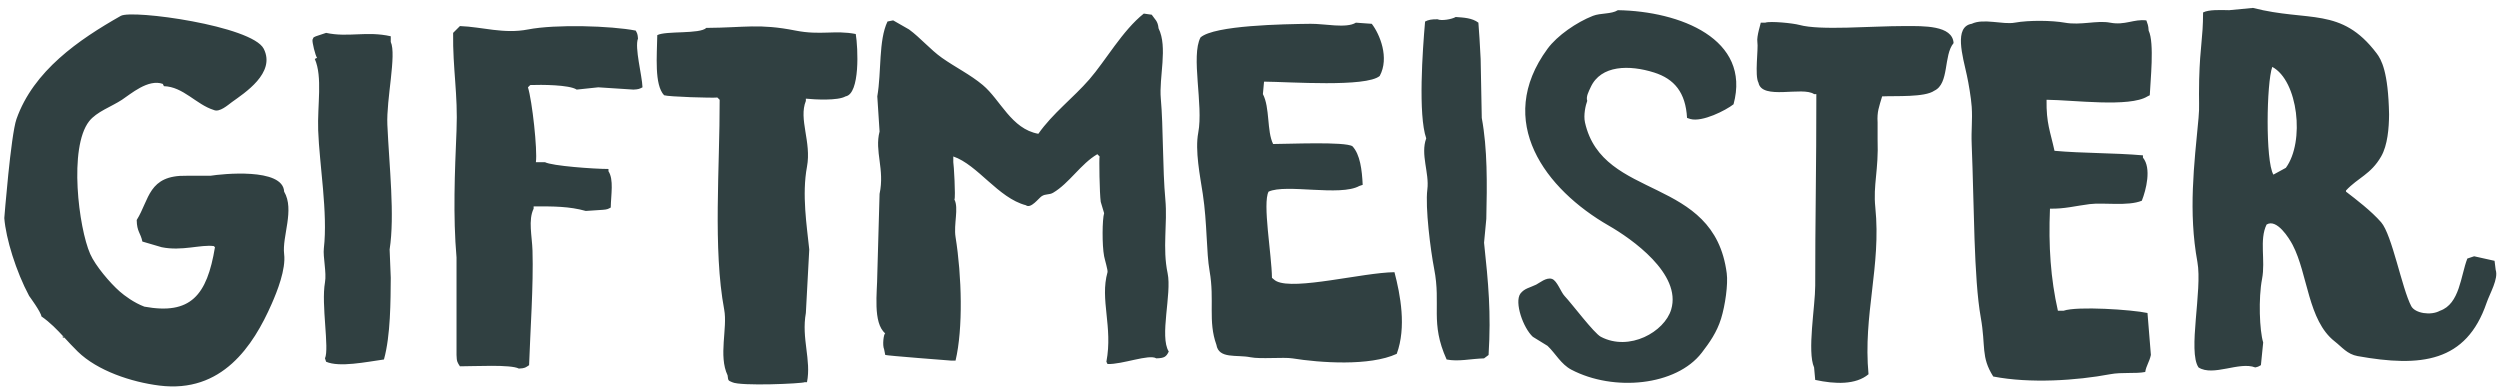
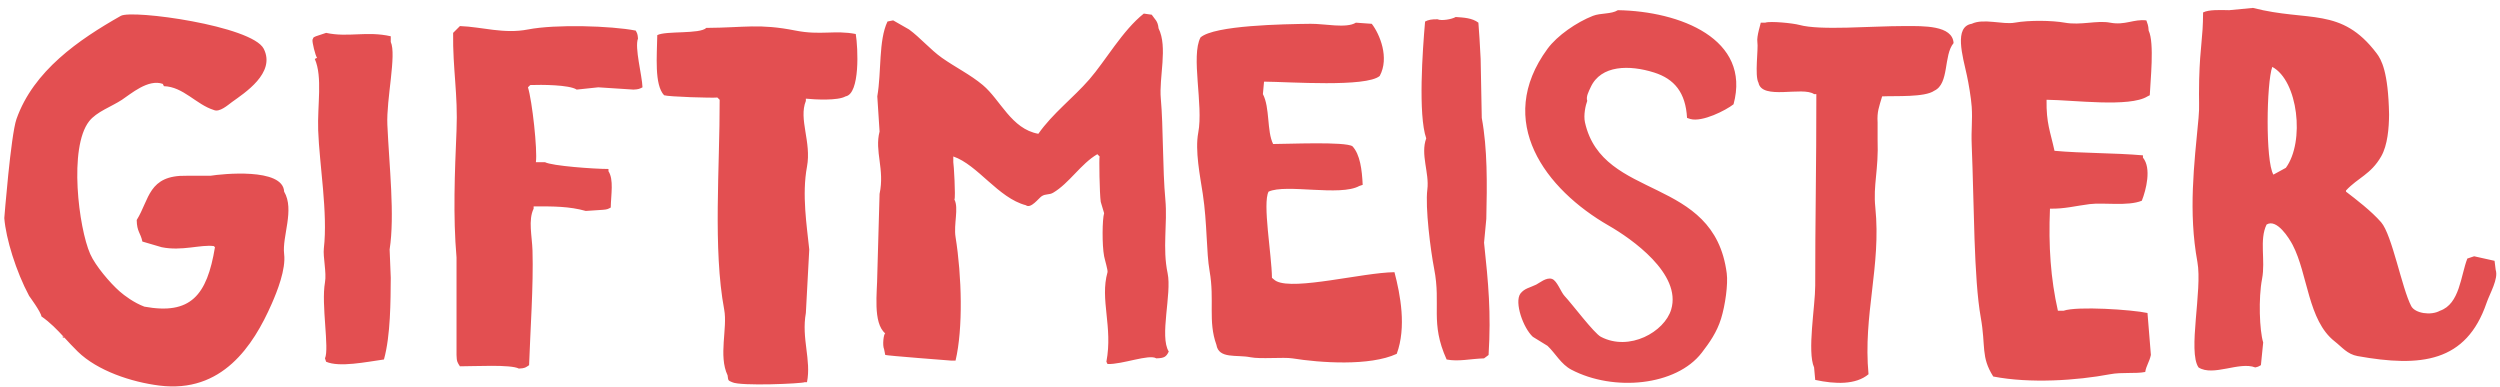
<svg xmlns="http://www.w3.org/2000/svg" viewBox="0 0 233 36" version="1.1">
  <g id="Page-1" stroke="none" stroke-width="1" fill="none" fill-rule="evenodd">
-     <g id="giftmeister-copy" fill="#304041">
+     <g id="giftmeister-copy" fill="#E34F51">
      <path d="M19.612,16.381 L17.392,16.381 C13.809,16.306 13.935,18.6 12.741,20.504 C12.757,21.602 13.106,21.703 13.27,22.512 C13.869,22.689 14.467,22.865 15.067,23.04 C16.954,23.424 18.709,22.772 19.928,22.935 C19.964,22.97 19.999,23.005 20.034,23.04 C19.291,27.554 17.756,29.364 13.456,28.58 C12.484,28.216 11.593,27.547 11.156,27.163 C10.263,26.381 8.892,24.772 8.408,23.675 C7.329,21.233 6.393,13.764 8.302,11.308 C9.002,10.408 10.393,9.942 11.367,9.299 C12.164,8.776 13.812,7.326 15.173,7.82 C15.208,7.89 15.243,7.961 15.278,8.032 C17.081,8.08 18.284,9.742 19.928,10.252 C20.46,10.497 21.243,9.785 21.619,9.512 C22.754,8.688 25.732,6.807 24.579,4.544 C23.493,2.413 12.33,0.873 11.26,1.478 C7.334,3.702 3.121,6.599 1.535,11.097 C1.008,12.595 0.401,20.326 0.401,20.326 C0.549,22.237 1.497,25.303 2.715,27.58 C2.715,27.58 3.825,29.087 3.86,29.488 C4.688,30.065 5.304,30.709 5.934,31.39 C6.371,31.863 6.773,32.305 7.244,32.764 C9.08,34.557 12.243,35.608 14.854,35.935 C20.689,36.667 23.594,32.248 25.319,28.325 C25.831,27.16 26.656,25.099 26.481,23.675 C26.281,22.038 27.477,19.552 26.482,17.861 C26.386,15.598 20.627,16.215 19.612,16.381 Z M232.493,24.308 C231.858,24.167 231.224,24.027 230.59,23.885 C230.379,23.955 230.167,24.027 229.956,24.097 C229.332,25.695 229.258,28.324 227.4,28.965 C226.548,29.434 225.083,29.199 224.729,28.534 C223.86,26.894 222.942,21.885 221.922,20.715 C221.008,19.667 219.569,18.568 218.646,17.861 L218.646,17.755 C219.774,16.546 220.956,16.261 221.922,14.584 C222.526,13.537 222.652,11.937 222.662,10.674 C222.589,6.667 221.94,5.548 221.499,4.966 C218.189,0.597 215.163,2.074 209.978,0.737 C209.239,0.808 208.499,0.879 207.758,0.949 C206.907,0.931 205.866,0.887 205.327,1.16 C205.32,3.663 205.05,4.152 204.962,7.408 C204.913,9.663 205.012,9.852 204.904,10.991 C204.49,15.367 203.944,19.743 204.798,24.414 C205.277,27.034 203.884,32.765 204.904,34.245 C206.271,35.115 208.702,33.665 210.189,34.245 C210.516,34.171 210.496,34.148 210.717,34.033 C210.787,33.329 210.858,32.624 210.929,31.919 C210.586,30.808 210.476,27.795 210.823,26 C211.158,24.267 210.549,22.354 211.246,20.927 C212.199,20.343 213.354,22.211 213.677,22.829 C215.099,25.555 215.094,29.864 217.588,31.813 C218.273,32.348 218.762,33.014 219.732,33.188 C225.633,34.245 229.851,33.776 231.752,28.219 C232.048,27.353 232.874,25.98 232.598,25.154 C232.563,24.873 232.528,24.591 232.493,24.308 Z M211.88,16.275 C211.128,14.994 211.239,7.73 211.775,6.234 C214.184,7.519 214.824,13.21 213.043,15.641 C212.655,15.852 212.268,16.064 211.88,16.275 Z M150.786,0.949 C150.161,1.338 149.187,1.193 148.46,1.477 C146.951,2.068 145.139,3.309 144.232,4.542 C139.245,11.329 144.048,17.65 149.94,21.031 C152.047,22.24 156.753,25.524 155.753,28.852 C155.131,30.92 151.864,32.787 149.199,31.389 C148.553,31.05 146.499,28.304 145.816,27.584 C145.471,27.219 145.126,26.168 144.654,25.998 C144.126,25.808 143.468,26.383 143.174,26.526 C142.564,26.825 142.083,26.865 141.695,27.372 C141.128,28.185 141.958,30.558 142.858,31.389 C143.316,31.671 143.774,31.952 144.232,32.235 C144.984,32.951 145.486,33.948 146.452,34.455 C150.39,36.521 156.229,35.966 158.607,32.869 C159.328,31.931 160.012,30.965 160.404,29.698 C160.792,28.445 161.065,26.492 160.932,25.47 C159.748,16.303 149.368,18.764 147.72,11.411 C147.566,10.722 147.782,9.791 147.931,9.403 C147.794,9.01 148.074,8.518 148.248,8.134 C149.201,6.044 151.875,6.033 154.167,6.76 C156.043,7.354 157.104,8.618 157.232,10.989 C157.337,11.024 157.444,11.058 157.549,11.094 C158.656,11.396 160.84,10.29 161.566,9.719 C163.221,3.615 156.554,1.045 150.786,0.949 L150.786,0.949 Z M108.823,25.471 C108.325,23.108 108.821,20.869 108.611,18.6 C108.347,15.751 108.423,11.781 108.188,9.194 C108.007,7.208 108.853,4.392 107.977,2.64 C107.908,1.932 107.637,1.823 107.342,1.371 C107.096,1.336 106.849,1.301 106.603,1.266 C104.622,2.833 103.029,5.672 101.529,7.397 C100.025,9.126 98.107,10.566 96.773,12.47 C94.251,12.015 93.245,9.304 91.593,7.924 C90.41,6.937 89.072,6.294 87.787,5.388 C86.713,4.629 85.773,3.513 84.723,2.745 C84.23,2.463 83.736,2.182 83.243,1.899 C83.067,1.934 82.891,1.969 82.715,2.004 C81.869,3.777 82.163,6.668 81.764,8.981 C81.834,10.073 81.905,11.166 81.976,12.257 C81.493,14.109 82.469,15.761 81.976,18.07 C81.905,20.572 81.834,23.074 81.764,25.575 C81.761,27.231 81.327,30.081 82.504,31.071 C82.354,31.113 82.226,32.176 82.399,32.55 C82.434,32.727 82.469,32.904 82.504,33.079 C82.607,33.148 88.634,33.607 88.634,33.607 L89.057,33.607 C89.765,30.62 89.643,25.741 89.057,22.086 C88.869,20.911 89.372,19.388 88.952,18.598 C89.08,18.408 88.889,15.216 88.847,15.111 L88.847,14.582 C91.117,15.353 93.039,18.459 95.612,19.128 C96.079,19.487 96.8,18.47 97.091,18.282 C97.454,18.048 97.785,18.178 98.149,17.965 C99.647,17.088 100.736,15.266 102.271,14.371 C102.341,14.441 102.412,14.513 102.483,14.582 C102.427,14.717 102.476,18.022 102.588,18.811 C102.693,19.164 102.799,19.515 102.904,19.868 C102.729,20.426 102.703,22.847 102.904,23.885 C102.97,24.226 103.268,25.197 103.221,25.365 C102.493,27.945 103.736,30.434 103.116,33.715 C103.151,33.786 103.186,33.856 103.221,33.927 C104.607,33.975 107.094,32.978 107.766,33.398 C108.523,33.38 108.694,33.25 108.929,32.764 C108.046,31.362 109.224,27.375 108.823,25.471 L108.823,25.471 Z M138.524,20.397 C138.6,17.128 138.635,13.872 138.101,10.991 C138.066,9.158 138.031,7.326 137.996,5.494 C137.961,4.86 137.926,4.225 137.891,3.592 C137.855,3.099 137.821,2.606 137.786,2.112 C137.202,1.669 136.418,1.639 135.672,1.584 C135.324,1.796 134.32,1.967 133.981,1.796 C133.421,1.79 133.132,1.844 132.818,2.007 C132.583,4.666 132.161,10.7 132.924,12.895 C132.37,14.393 133.225,16.108 133.029,17.651 C132.817,19.322 133.33,23.345 133.663,25.05 C134.326,28.438 133.265,30.056 134.826,33.506 C135.957,33.719 136.98,33.444 138.314,33.4 L138.736,33.084 C138.978,29.121 138.717,26.4 138.314,22.619 C138.384,21.877 138.454,21.137 138.524,20.397 L138.524,20.397 Z M200.359,8.877 C200.409,7.611 200.808,3.982 200.254,2.852 C200.229,2.339 200.152,2.249 200.042,1.901 C198.863,1.755 198.068,2.381 196.659,2.112 C195.421,1.876 193.933,2.383 192.431,2.112 C191.28,1.905 189.122,1.868 187.78,2.112 C186.667,2.315 184.862,1.685 183.763,2.218 C182.094,2.497 182.912,5.199 183.318,7.047 C183.462,7.705 183.707,9.118 183.763,9.946 C183.85,11.244 183.704,12.05 183.763,13.487 C183.995,19.152 183.949,25.888 184.608,29.594 C185.093,32.318 184.599,33.238 185.771,35.091 C189.208,35.757 193.553,35.464 196.658,34.879 C197.781,34.667 199.029,34.849 199.935,34.668 C200.025,34.087 200.317,33.751 200.463,33.082 C200.358,31.778 200.252,30.475 200.146,29.171 C198.701,28.859 193.604,28.517 192.325,28.96 L191.796,28.96 C191.122,25.974 190.911,22.947 191.057,19.446 C192.402,19.48 193.435,19.189 194.756,19.023 C196.059,18.86 198.325,19.239 199.618,18.707 C200.017,17.699 200.535,15.679 199.723,14.69 L199.723,14.478 C196.968,14.24 194.103,14.294 191.479,14.055 C191.09,12.25 190.704,11.504 190.739,9.298 C193.213,9.317 198.485,10.03 200.147,8.982 C200.217,8.947 200.289,8.912 200.359,8.877 Z M167.698,2.323 C167.098,2.158 164.999,1.949 164.526,2.111 L164.104,2.111 C164.13,2.108 163.699,3.399 163.787,3.909 C163.894,4.534 163.517,7.045 163.892,7.714 C164.221,9.351 168.003,8.033 169.072,8.771 L169.283,8.771 C169.29,15.424 169.17,20.923 169.178,26.634 C169.18,28.522 168.415,32.778 169.073,34.245 C169.108,34.632 169.143,35.019 169.178,35.407 C171.031,35.811 172.968,35.873 174.146,34.879 C173.626,29.333 175.337,24.81 174.781,19.341 C174.564,17.222 175.096,15.888 174.992,12.999 C174.992,12.301 174.992,11.413 174.992,11.413 C174.93,10.405 175.129,9.958 175.415,8.982 C176.679,8.921 179.389,9.086 180.277,8.454 C181.691,7.797 181.122,5.153 182.074,4.015 C181.976,2.346 179.267,2.428 177.527,2.428 C174.336,2.427 169.652,2.861 167.698,2.323 Z M118.97,26.211 C118.744,26.092 118.734,26.029 118.547,25.894 C118.521,23.716 117.655,18.938 118.231,17.861 C119.85,17.11 124.907,18.327 126.687,17.333 C126.792,17.297 126.898,17.262 127.003,17.227 C126.938,15.828 126.762,14.402 126.052,13.634 C125.385,13.175 119.927,13.426 118.654,13.422 C118.059,12.224 118.367,10.033 117.702,8.771 C117.738,8.384 117.773,7.997 117.808,7.609 C120.186,7.628 127.324,8.15 128.589,7.08 C129.509,5.387 128.598,3.187 127.849,2.219 C127.356,2.184 126.863,2.149 126.37,2.113 C125.477,2.669 123.449,2.203 122.141,2.219 C119.636,2.249 113.189,2.352 111.889,3.488 C110.972,5.22 112.169,9.794 111.677,12.366 C111.36,14.028 111.846,16.403 112.1,18.074 C112.516,20.812 112.424,23.503 112.734,25.262 C113.214,27.984 112.569,29.928 113.369,32.133 C113.586,33.482 115.264,33.035 116.54,33.295 C117.466,33.483 119.626,33.269 120.451,33.4 C123.004,33.81 127.659,34.147 130.176,32.977 C131.09,30.497 130.518,27.473 129.964,25.368 C126.991,25.407 120.701,27.068 118.97,26.211 L118.97,26.211 Z M65.829,2.6 C65.225,3.199 62.056,2.855 61.258,3.274 C61.23,5.194 60.971,7.893 61.893,8.877 C62.311,9.021 66.433,9.144 66.861,9.088 C66.931,9.158 67.002,9.23 67.072,9.299 C67.091,15.575 66.438,23.213 67.495,28.854 C67.821,30.596 66.943,33.155 67.812,34.985 C67.876,35.485 67.848,35.453 68.235,35.619 C68.985,36.011 74.756,35.756 75,35.619 L75.211,35.619 C75.626,33.549 74.679,31.551 75.106,29.172 C75.211,27.199 75.318,25.226 75.423,23.253 C75.195,21.035 74.725,18.139 75.211,15.537 C75.643,13.226 74.413,11.108 75.106,9.406 L75.106,9.195 C75.969,9.281 78.086,9.398 78.805,8.983 C80.17,8.748 79.97,4.452 79.757,3.17 C77.8,2.787 76.472,3.309 74.153,2.851 C70.73,2.175 69.454,2.577 65.829,2.6 Z M59.25,2.851 C56.964,2.405 51.776,2.245 49.208,2.746 C46.951,3.186 44.945,2.506 42.866,2.429 L42.231,3.064 C42.188,6.436 42.69,8.788 42.548,12.154 C42.385,16.05 42.213,20.143 42.548,23.993 L42.548,33.083 C42.56,33.714 42.645,33.795 42.865,34.14 C44.226,34.144 47.594,33.948 48.361,34.352 C48.951,34.326 48.982,34.246 49.312,34.035 C49.419,30.876 49.727,26.564 49.629,23.359 C49.588,21.993 49.214,20.512 49.734,19.448 L49.734,19.237 C51.588,19.227 53.066,19.232 54.596,19.66 C55.124,19.625 55.654,19.59 56.182,19.555 C56.621,19.52 56.661,19.478 56.921,19.343 C56.945,18.127 57.216,16.741 56.71,15.96 L56.71,15.749 C55.368,15.747 51.444,15.467 50.791,15.115 L49.945,15.115 C50.1,13.972 49.6,9.401 49.205,8.138 L49.417,7.926 C50.449,7.887 53.051,7.893 53.75,8.35 C54.42,8.28 55.089,8.208 55.759,8.138 C56.851,8.208 57.944,8.28 59.035,8.35 C59.512,8.329 59.607,8.28 59.881,8.138 C59.842,7.019 59.131,4.428 59.461,3.591 C59.427,3.151 59.385,3.112 59.25,2.851 Z M36.419,3.909 L36.419,3.38 C34.159,2.869 32.464,3.512 30.394,3.064 C30.077,3.169 29.76,3.275 29.443,3.38 C29.147,3.534 29.276,3.397 29.126,3.697 C29.075,3.901 29.392,5.2 29.549,5.388 L29.338,5.493 C30.077,7.169 29.571,9.807 29.654,12.152 C29.767,15.332 30.565,19.834 30.183,23.145 C30.091,23.937 30.449,25.416 30.288,26.316 C29.92,28.381 30.711,32.484 30.288,33.397 C30.323,33.503 30.358,33.609 30.393,33.714 C31.635,34.255 34.099,33.74 35.784,33.503 C36.409,31.248 36.401,28.028 36.419,25.893 C36.383,25.012 36.348,24.131 36.313,23.25 C36.806,20.071 36.276,15.513 36.102,11.623 C35.996,9.266 36.972,5.099 36.419,3.909 L36.419,3.909 Z M5.766,31.39 L5.977,31.495 L5.977,31.433 C5.963,31.419 5.95,31.404 5.936,31.39 L5.766,31.39 L5.766,31.39 Z" id="Shape" />
    </g>
  </g>
</svg>
